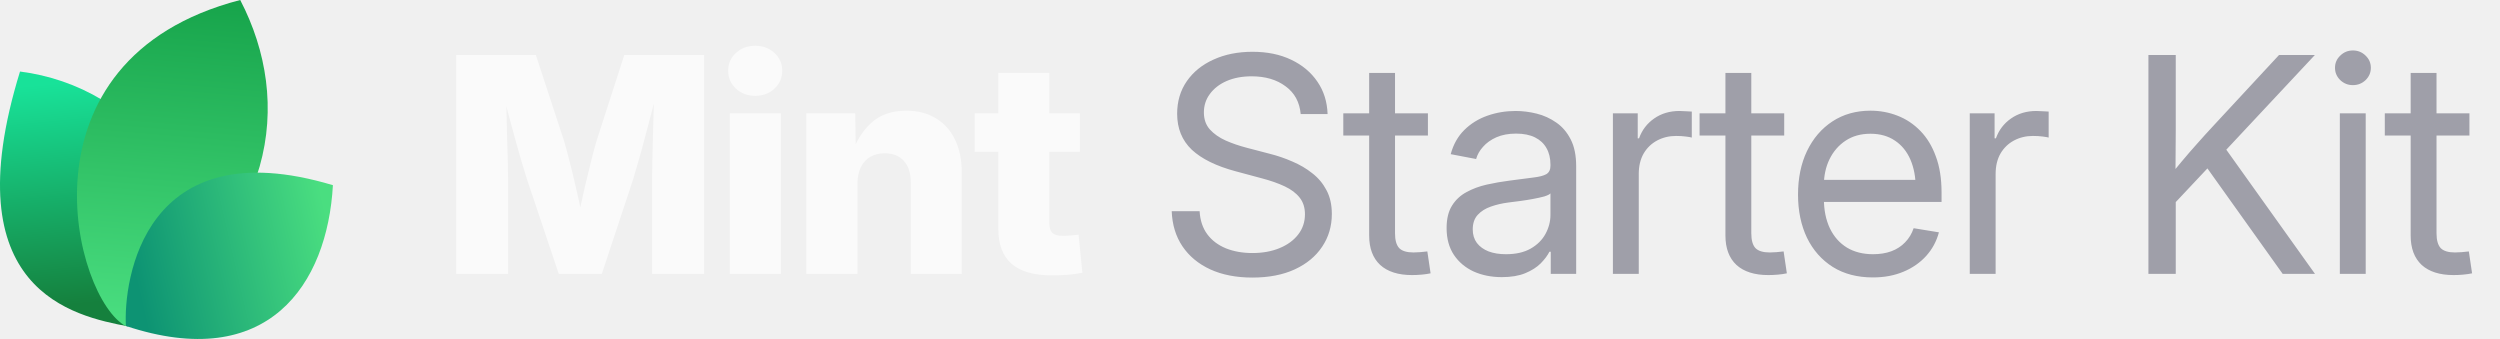
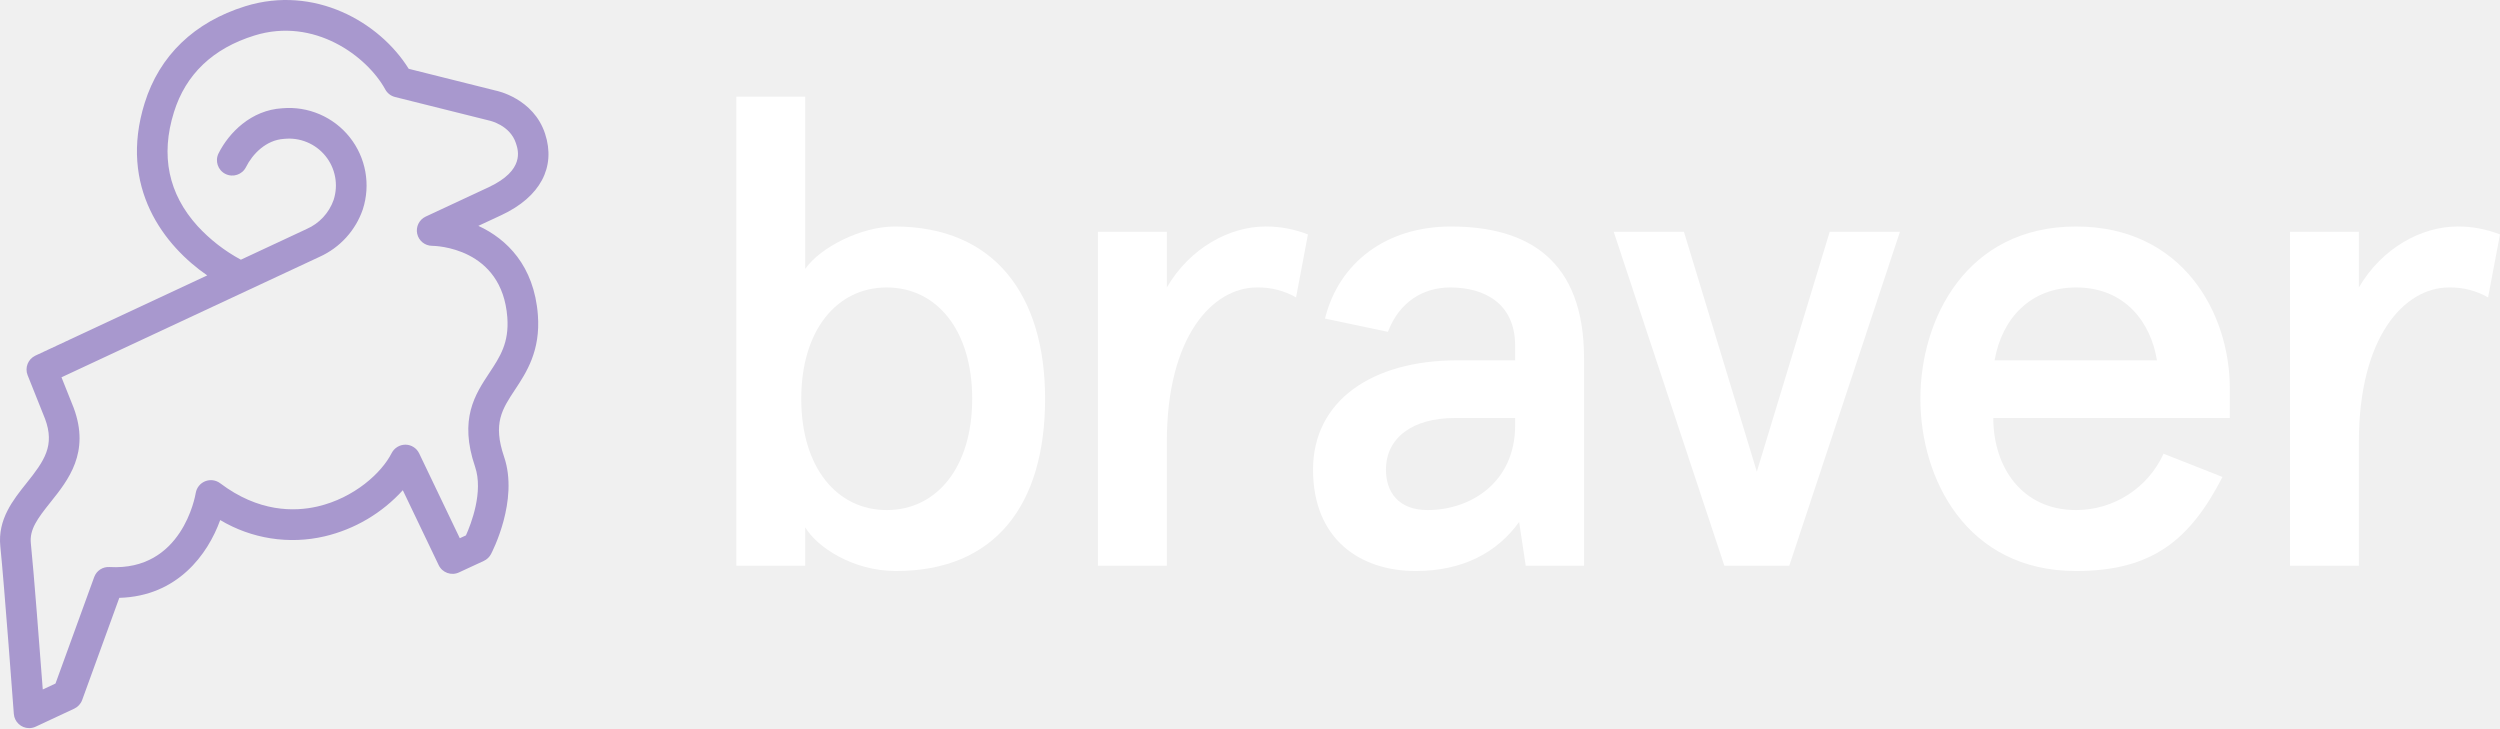
- <svg xmlns="http://www.w3.org/2000/svg" width="177" height="24" viewBox="0 0 177 24" fill="none">
-   <path d="M9.061 23.108C5.268 22.377 -3.391 20.627 1.417 5.064C9.634 6.099 16.973 14.064 9.061 23.108Z" fill="url(#paint0_linear_17557_2145)" />
-   <path d="M8.919 23.094C5.276 21.222 0.784 4.209 17.007 0C20.757 7.193 19.621 16.545 8.919 23.094Z" fill="url(#paint1_linear_17557_2145)" />
-   <path d="M8.914 23.079C8.735 19.882 10.159 9.085 23.57 13.111C23.181 20.123 18.984 26.418 8.914 23.079Z" fill="url(#paint2_linear_17557_2145)" />
-   <path d="M32.301 19.392V3.894H37.938L39.925 9.948C40.036 10.315 40.164 10.787 40.31 11.362C40.462 11.938 40.611 12.552 40.757 13.204C40.91 13.855 41.048 14.483 41.173 15.086C41.305 15.682 41.412 16.192 41.495 16.615H40.695C40.771 16.192 40.871 15.682 40.996 15.086C41.128 14.49 41.267 13.866 41.412 13.214C41.565 12.562 41.714 11.948 41.86 11.373C42.005 10.79 42.133 10.315 42.244 9.948L44.2 3.894H49.848V19.392H46.166V12.704C46.166 12.357 46.173 11.917 46.187 11.383C46.2 10.849 46.214 10.27 46.228 9.646C46.249 9.022 46.266 8.391 46.28 7.753C46.301 7.115 46.311 6.519 46.311 5.964H46.623C46.485 6.561 46.332 7.181 46.166 7.826C45.999 8.471 45.833 9.102 45.666 9.719C45.507 10.336 45.351 10.901 45.198 11.414C45.053 11.928 44.928 12.357 44.824 12.704L42.608 19.392H39.561L37.314 12.704C37.203 12.357 37.072 11.928 36.919 11.414C36.773 10.901 36.614 10.34 36.441 9.729C36.274 9.112 36.104 8.481 35.931 7.836C35.764 7.192 35.608 6.567 35.463 5.964H35.827C35.834 6.512 35.844 7.105 35.858 7.743C35.872 8.374 35.886 9.005 35.9 9.636C35.92 10.26 35.938 10.839 35.952 11.373C35.965 11.907 35.972 12.351 35.972 12.704V19.392H32.301ZM51.668 19.392V8.024H55.288V19.392H51.668ZM53.468 6.786C52.927 6.786 52.473 6.616 52.105 6.276C51.738 5.93 51.554 5.507 51.554 5.007C51.554 4.508 51.738 4.088 52.105 3.749C52.473 3.409 52.927 3.239 53.468 3.239C54.009 3.239 54.463 3.409 54.83 3.749C55.198 4.082 55.382 4.501 55.382 5.007C55.382 5.507 55.198 5.93 54.83 6.276C54.463 6.616 54.009 6.786 53.468 6.786ZM60.708 13.027V19.392H57.088V8.024H60.551L60.593 10.967H60.281C60.593 10.024 61.061 9.268 61.685 8.7C62.309 8.124 63.138 7.836 64.171 7.836C64.975 7.836 65.672 8.017 66.262 8.377C66.851 8.731 67.302 9.234 67.614 9.885C67.933 10.537 68.092 11.307 68.092 12.194V19.392H64.483V12.912C64.483 12.26 64.32 11.754 63.994 11.394C63.675 11.033 63.221 10.853 62.632 10.853C62.25 10.853 61.914 10.936 61.623 11.102C61.332 11.269 61.106 11.515 60.947 11.841C60.787 12.16 60.708 12.555 60.708 13.027ZM76.456 8.024V10.749H69.008V8.024H76.456ZM70.683 5.163H74.292V15.783C74.292 16.102 74.361 16.334 74.5 16.48C74.646 16.625 74.899 16.698 75.259 16.698C75.405 16.698 75.596 16.688 75.831 16.667C76.074 16.646 76.251 16.629 76.362 16.615L76.632 19.309C76.313 19.378 75.963 19.427 75.582 19.455C75.207 19.482 74.836 19.496 74.469 19.496C73.2 19.496 72.25 19.222 71.619 18.674C70.995 18.127 70.683 17.308 70.683 16.22V5.163Z" fill="#FAFAFA" />
-   <path d="M88.667 19.652C87.523 19.652 86.528 19.458 85.682 19.07C84.843 18.681 84.188 18.137 83.716 17.437C83.245 16.736 82.992 15.908 82.957 14.951H84.933C84.968 15.596 85.148 16.14 85.474 16.584C85.8 17.021 86.24 17.354 86.795 17.582C87.35 17.804 87.974 17.915 88.667 17.915C89.388 17.915 90.026 17.801 90.581 17.572C91.143 17.343 91.583 17.024 91.902 16.615C92.228 16.199 92.391 15.717 92.391 15.169C92.391 14.698 92.266 14.306 92.017 13.994C91.767 13.675 91.413 13.408 90.956 13.193C90.498 12.978 89.954 12.787 89.323 12.621L87.502 12.132C86.123 11.765 85.082 11.255 84.382 10.603C83.689 9.944 83.342 9.095 83.342 8.055C83.342 7.174 83.571 6.404 84.028 5.746C84.486 5.087 85.117 4.577 85.921 4.217C86.726 3.849 87.645 3.666 88.678 3.666C89.718 3.666 90.63 3.853 91.413 4.227C92.204 4.602 92.824 5.122 93.275 5.787C93.726 6.446 93.965 7.209 93.993 8.076H92.089C92.013 7.23 91.656 6.574 91.018 6.11C90.387 5.638 89.586 5.403 88.615 5.403C87.95 5.403 87.36 5.513 86.847 5.735C86.341 5.957 85.946 6.262 85.661 6.651C85.377 7.032 85.235 7.469 85.235 7.961C85.235 8.447 85.377 8.849 85.661 9.168C85.946 9.48 86.317 9.74 86.774 9.948C87.232 10.149 87.724 10.319 88.251 10.457L89.884 10.884C90.439 11.023 90.977 11.206 91.496 11.435C92.023 11.657 92.495 11.934 92.911 12.267C93.334 12.593 93.67 12.995 93.92 13.474C94.17 13.945 94.294 14.504 94.294 15.149C94.294 16.015 94.066 16.788 93.608 17.468C93.157 18.148 92.512 18.681 91.673 19.07C90.834 19.458 89.832 19.652 88.667 19.652ZM101.097 8.024V9.594H95.106V8.024H101.097ZM96.937 5.163H98.767V16.521C98.767 17 98.865 17.347 99.059 17.562C99.26 17.77 99.6 17.874 100.078 17.874C100.21 17.874 100.366 17.867 100.546 17.853C100.733 17.832 100.903 17.815 101.056 17.801L101.285 19.351C101.097 19.392 100.886 19.423 100.65 19.444C100.414 19.465 100.189 19.475 99.974 19.475C98.996 19.475 98.244 19.236 97.717 18.758C97.197 18.272 96.937 17.579 96.937 16.677V5.163ZM106.33 19.621C105.595 19.621 104.932 19.489 104.343 19.226C103.754 18.955 103.285 18.564 102.939 18.05C102.592 17.53 102.419 16.896 102.419 16.147C102.419 15.495 102.547 14.965 102.804 14.556C103.06 14.146 103.403 13.828 103.833 13.599C104.263 13.363 104.742 13.186 105.269 13.068C105.796 12.95 106.333 12.857 106.881 12.787C107.574 12.69 108.132 12.617 108.555 12.569C108.978 12.52 109.287 12.441 109.481 12.33C109.675 12.212 109.772 12.014 109.772 11.737V11.654C109.772 11.203 109.679 10.815 109.492 10.489C109.311 10.163 109.041 9.91 108.68 9.729C108.32 9.549 107.872 9.459 107.338 9.459C106.805 9.459 106.34 9.546 105.945 9.719C105.556 9.892 105.241 10.118 104.998 10.395C104.755 10.665 104.593 10.953 104.509 11.258L102.71 10.915C102.897 10.222 103.22 9.65 103.677 9.199C104.135 8.748 104.679 8.412 105.31 8.19C105.941 7.968 106.607 7.857 107.307 7.857C107.8 7.857 108.295 7.92 108.795 8.044C109.301 8.169 109.765 8.381 110.188 8.679C110.611 8.97 110.951 9.369 111.208 9.875C111.464 10.374 111.593 11.005 111.593 11.768V19.392H109.793V17.822H109.7C109.568 18.085 109.363 18.359 109.086 18.643C108.809 18.921 108.444 19.153 107.994 19.34C107.543 19.527 106.988 19.621 106.33 19.621ZM106.621 17.998C107.321 17.998 107.904 17.867 108.368 17.603C108.84 17.333 109.19 16.986 109.419 16.563C109.654 16.133 109.772 15.682 109.772 15.211V13.692C109.703 13.769 109.554 13.841 109.325 13.911C109.096 13.973 108.829 14.032 108.524 14.088C108.226 14.143 107.921 14.192 107.609 14.233C107.304 14.275 107.033 14.309 106.798 14.337C106.354 14.393 105.938 14.49 105.549 14.628C105.168 14.76 104.86 14.954 104.624 15.211C104.388 15.467 104.27 15.811 104.27 16.241C104.27 16.615 104.367 16.934 104.561 17.198C104.762 17.461 105.04 17.662 105.393 17.801C105.747 17.933 106.156 17.998 106.621 17.998ZM114.193 19.392V8.024H115.951V9.792H116.045C116.253 9.209 116.61 8.741 117.116 8.388C117.622 8.034 118.219 7.857 118.905 7.857C119.058 7.857 119.217 7.864 119.384 7.878C119.55 7.885 119.682 7.892 119.779 7.899V9.74C119.716 9.719 119.578 9.695 119.363 9.667C119.155 9.639 118.922 9.625 118.666 9.625C118.174 9.625 117.726 9.733 117.324 9.948C116.922 10.163 116.603 10.471 116.367 10.874C116.138 11.276 116.024 11.758 116.024 12.319V19.392H114.193ZM126.322 8.024V9.594H120.33V8.024H126.322ZM122.161 5.163H123.992V16.521C123.992 17 124.089 17.347 124.283 17.562C124.484 17.77 124.824 17.874 125.302 17.874C125.434 17.874 125.59 17.867 125.77 17.853C125.958 17.832 126.127 17.815 126.28 17.801L126.509 19.351C126.322 19.392 126.11 19.423 125.874 19.444C125.639 19.465 125.413 19.475 125.198 19.475C124.221 19.475 123.468 19.236 122.941 18.758C122.421 18.272 122.161 17.579 122.161 16.677V5.163ZM132.604 19.642C131.502 19.642 130.555 19.396 129.765 18.903C128.974 18.404 128.364 17.714 127.934 16.834C127.511 15.946 127.3 14.927 127.3 13.775C127.3 12.611 127.511 11.584 127.934 10.697C128.364 9.802 128.964 9.102 129.734 8.596C130.51 8.089 131.408 7.836 132.428 7.836C133.1 7.836 133.738 7.954 134.341 8.19C134.952 8.426 135.489 8.783 135.954 9.261C136.425 9.74 136.793 10.343 137.056 11.071C137.327 11.792 137.462 12.645 137.462 13.63V14.296H128.433V12.735H136.463L135.631 13.297C135.631 12.541 135.506 11.876 135.257 11.3C135.007 10.725 134.643 10.277 134.165 9.958C133.686 9.632 133.107 9.469 132.428 9.469C131.748 9.469 131.162 9.632 130.67 9.958C130.177 10.284 129.796 10.725 129.526 11.279C129.262 11.827 129.13 12.441 129.13 13.12V14.046C129.13 14.864 129.273 15.572 129.557 16.168C129.841 16.757 130.243 17.211 130.763 17.53C131.283 17.842 131.901 17.998 132.615 17.998C133.093 17.998 133.523 17.929 133.905 17.79C134.293 17.645 134.619 17.433 134.882 17.156C135.153 16.879 135.354 16.546 135.486 16.157L137.275 16.449C137.108 17.08 136.81 17.634 136.38 18.113C135.95 18.591 135.413 18.966 134.768 19.236C134.123 19.507 133.402 19.642 132.604 19.642ZM139.459 19.392V8.024H141.217V9.792H141.311C141.519 9.209 141.876 8.741 142.382 8.388C142.888 8.034 143.485 7.857 144.171 7.857C144.324 7.857 144.483 7.864 144.649 7.878C144.816 7.885 144.948 7.892 145.045 7.899V9.74C144.982 9.719 144.844 9.695 144.629 9.667C144.421 9.639 144.188 9.625 143.932 9.625C143.439 9.625 142.992 9.733 142.59 9.948C142.188 10.163 141.869 10.471 141.633 10.874C141.404 11.276 141.29 11.758 141.29 12.319V19.392H139.459ZM153.429 14.961V12.715C153.783 12.257 154.136 11.82 154.49 11.404C154.844 10.981 155.204 10.565 155.572 10.156C155.939 9.74 156.314 9.327 156.695 8.918L161.355 3.894H163.893L157.277 10.967H157.184L153.429 14.961ZM152.108 19.392V3.894H154.043V9.241L154.022 12.559L154.043 13.505V19.392H152.108ZM161.615 19.392L155.967 11.477L157.173 9.969L163.903 19.392H161.615ZM165.661 19.392V8.024H167.492V19.392H165.661ZM166.587 6.027C166.24 6.027 165.942 5.909 165.692 5.673C165.443 5.43 165.318 5.139 165.318 4.799C165.318 4.459 165.443 4.172 165.692 3.936C165.942 3.693 166.24 3.572 166.587 3.572C166.934 3.572 167.232 3.693 167.482 3.936C167.731 4.172 167.856 4.459 167.856 4.799C167.856 5.139 167.731 5.43 167.482 5.673C167.232 5.909 166.934 6.027 166.587 6.027ZM174.836 8.024V9.594H168.844V8.024H174.836ZM170.675 5.163H172.506V16.521C172.506 17 172.603 17.347 172.797 17.562C172.998 17.77 173.338 17.874 173.816 17.874C173.948 17.874 174.104 17.867 174.284 17.853C174.472 17.832 174.641 17.815 174.794 17.801L175.023 19.351C174.836 19.392 174.624 19.423 174.388 19.444C174.153 19.465 173.927 19.475 173.712 19.475C172.735 19.475 171.982 19.236 171.455 18.758C170.935 18.272 170.675 17.579 170.675 16.677V5.163Z" fill="#9F9FA9" />
-   <defs>
-     <linearGradient id="paint0_linear_17557_2145" x1="3.776" y1="5.916" x2="5.232" y2="21.559" gradientUnits="userSpaceOnUse">
-       <stop stop-color="#18E299" />
-       <stop offset="1" stop-color="#15803D" />
-     </linearGradient>
-     <linearGradient id="paint1_linear_17557_2145" x1="12.171" y1="-0.718" x2="10.19" y2="22.983" gradientUnits="userSpaceOnUse">
-       <stop stop-color="#16A34A" />
-       <stop offset="1" stop-color="#4ADE80" />
-     </linearGradient>
-     <linearGradient id="paint2_linear_17557_2145" x1="23.133" y1="15.353" x2="9.338" y2="18.52" gradientUnits="userSpaceOnUse">
-       <stop stop-color="#4ADE80" />
-       <stop offset="1" stop-color="#0D9373" />
-     </linearGradient>
-   </defs>
+ <svg xmlns="http://www.w3.org/2000/svg" id="b45af066-766d-4792-b371-3bf7a6afc1c7" data-name="Layer 1" viewBox="0 0 465.953 135.707">
+   <path d="M25.983,87.225l2.273,5.691c3.092,8.322-1.01,13.457-4.307,17.581-2.452,3.069-3.942,5.081-3.676,7.666.556,5.414,1.676,20.022,2.221,27.247l2.374-1.109,7.21-19.838a2.843,2.843,0,0,1,2.861-1.876c13.522.785,15.968-13.2,16.068-13.8a2.865,2.865,0,0,1,4.545-1.82c7.157,5.407,13.826,5.34,18.167,4.331,6.841-1.593,11.949-6.272,13.8-9.946A2.9,2.9,0,0,1,90.1,99.782a2.857,2.857,0,0,1,2.549,1.625l7.573,15.812,1.145-.53c.968-2.159,3.286-8.131,1.7-12.8-3.026-8.887,0-13.454,2.664-17.486,1.987-3.006,3.7-5.6,3.348-10.351-.984-13.084-13.493-13.328-14.025-13.332a2.858,2.858,0,0,1-1.186-5.449l11.769-5.489c6.686-3.153,5.5-6.8,5.054-8.165-1.107-3.4-4.846-4.215-5-4.249L88.148,34.982a2.857,2.857,0,0,1-1.812-1.4C82.9,27.328,73.061,20.067,61.943,23.523c-7.745,2.405-12.792,7.214-15,14.29-2.523,8.074-1.041,15.215,4.4,21.225a30.889,30.889,0,0,0,8.076,6.27l6.35-2.965.038-.016,5.867-2.74a9.25,9.25,0,0,0,5.035-5.431,8.736,8.736,0,0,0-9.229-11.37c-3.39.2-5.9,2.846-7.109,5.264a2.859,2.859,0,0,1-5.109-2.569c1.931-3.843,6.069-8.068,11.891-8.4A14.449,14.449,0,0,1,82.144,55.93a15.046,15.046,0,0,1-8.027,8.827L60.592,71.07c-.015.008-.03.013-.045.021Zm-6.031,65.386a2.861,2.861,0,0,1-2.851-2.648c-.018-.24-1.788-24.138-2.516-31.216-.518-5.043,2.359-8.643,4.9-11.82,3.335-4.173,5.286-6.983,3.438-11.954l-3.25-8.135a2.861,2.861,0,0,1,1.446-3.652l32.028-14.95c-7.933-5.468-16.584-16.373-11.661-32.127,2.763-8.852,9.251-15.091,18.764-18.046C73.085,14.08,85.239,20.951,90.7,29.728l16.239,4.065c.137.023,7.021,1.417,9.184,8.053,2.03,6.232-.909,11.741-8.063,15.113L103.683,59c5.279,2.434,10.4,7.411,11.094,16.623.5,6.7-2.149,10.711-4.281,13.935-2.4,3.633-4.141,6.259-2.019,12.488,2.767,8.126-2.232,17.733-2.446,18.139a2.848,2.848,0,0,1-1.324,1.256l-4.639,2.152a2.856,2.856,0,0,1-3.782-1.359L89.6,108.271a28.506,28.506,0,0,1-14.584,8.6,26.27,26.27,0,0,1-19.451-3.039c-2.307,6.4-7.967,14.2-18.807,14.5l-6.919,19.038a2.859,2.859,0,0,1-1.476,1.614l-7.2,3.361a2.869,2.869,0,0,1-1.21.268" transform="translate(-14.524 -16.904)" style="fill: #A898CE" />
+   <g>
+     <path d="M284.94,59.121c-11.98,0-20.87,6.67-23.46,17.16l11.73,2.47c2.1-5.55,6.54-8.27,11.6-8.27,6.55,0,12.11,3.09,12.11,10.87v2.71H286.17c-15.93,0-26.92,7.54-26.92,20.38,0,12.96,8.77,18.89,19.14,18.89,8.77,0,15.19-3.46,19.27-9.14l1.23,8.15h10.87V83.691C309.76,65.421,299.39,59.121,284.94,59.121Zm11.98,37.04c0,10.75-8.4,15.81-16.3,15.81-5.44,0-7.78-3.33-7.78-7.53,0-5.93,4.94-9.63,12.84-9.63h11.24Z" transform="translate(-14.524 -16.904)" style="fill: #ffffff" />
+     <path d="M430.118,89.251c0-13.95-8.77-30.13-28.65-30.13-20.5,0-29.02,17.29-29.02,32.11s8.52,32.1,29.02,32.1c14.2,0,21.24-5.8,27.29-17.53l-10.99-4.33a17.92,17.92,0,0,1-16.3,10.5c-10.12,0-15.43-8.03-15.43-17.16h44.08Zm-43.84-5.19c1.36-7.78,6.67-13.58,15.19-13.58,9.26,0,13.96,6.67,15.07,13.58Z" transform="translate(-14.524 -16.904)" style="fill: #ffffff" />
+     <path d="M181.283,59.121c-6.18,0-13.84,3.83-16.68,7.9v-32.1h-12.84v87.42H164.6v-7.16c2.1,3.58,8.77,8.15,16.92,8.15,18.4,0,27.79-12.22,27.79-32.1C209.313,71.961,199.923,59.121,181.283,59.121Zm-1.49,52.85c-9.26,0-15.93-7.9-15.93-20.74s6.67-20.75,15.93-20.75,15.93,7.9,15.93,20.75S189.053,111.971,179.793,111.971Z" transform="translate(-14.524 -16.904)" style="fill: #ffffff" />
+     <path d="M454.174,122.344V99.253c0-19.635,8.521-28.773,16.794-28.773a14.207,14.207,0,0,1,7.286,1.853L480.477,60.6a21.392,21.392,0,0,0-7.9-1.482c-6.669,0-14.078,3.951-18.4,11.36V60.108H441.332v62.236Z" transform="translate(-14.524 -16.904)" style="fill: #ffffff" />
+     <path d="M232,122.344V99.253c0-19.635,8.521-28.773,16.8-28.773a14.2,14.2,0,0,1,7.285,1.853L258.3,60.6a21.387,21.387,0,0,0-7.9-1.482c-6.668,0-14.076,3.951-18.4,11.36V60.108H219.156v62.236Z" transform="translate(-14.524 -16.904)" style="fill: #ffffff" />
+     <polygon points="300.766 43.204 321.388 105.44 333.49 105.44 354.112 43.204 341.022 43.204 327.439 87.905 313.855 43.204 300.766 43.204" style="fill: #ffffff" />
+   </g>
</svg>
